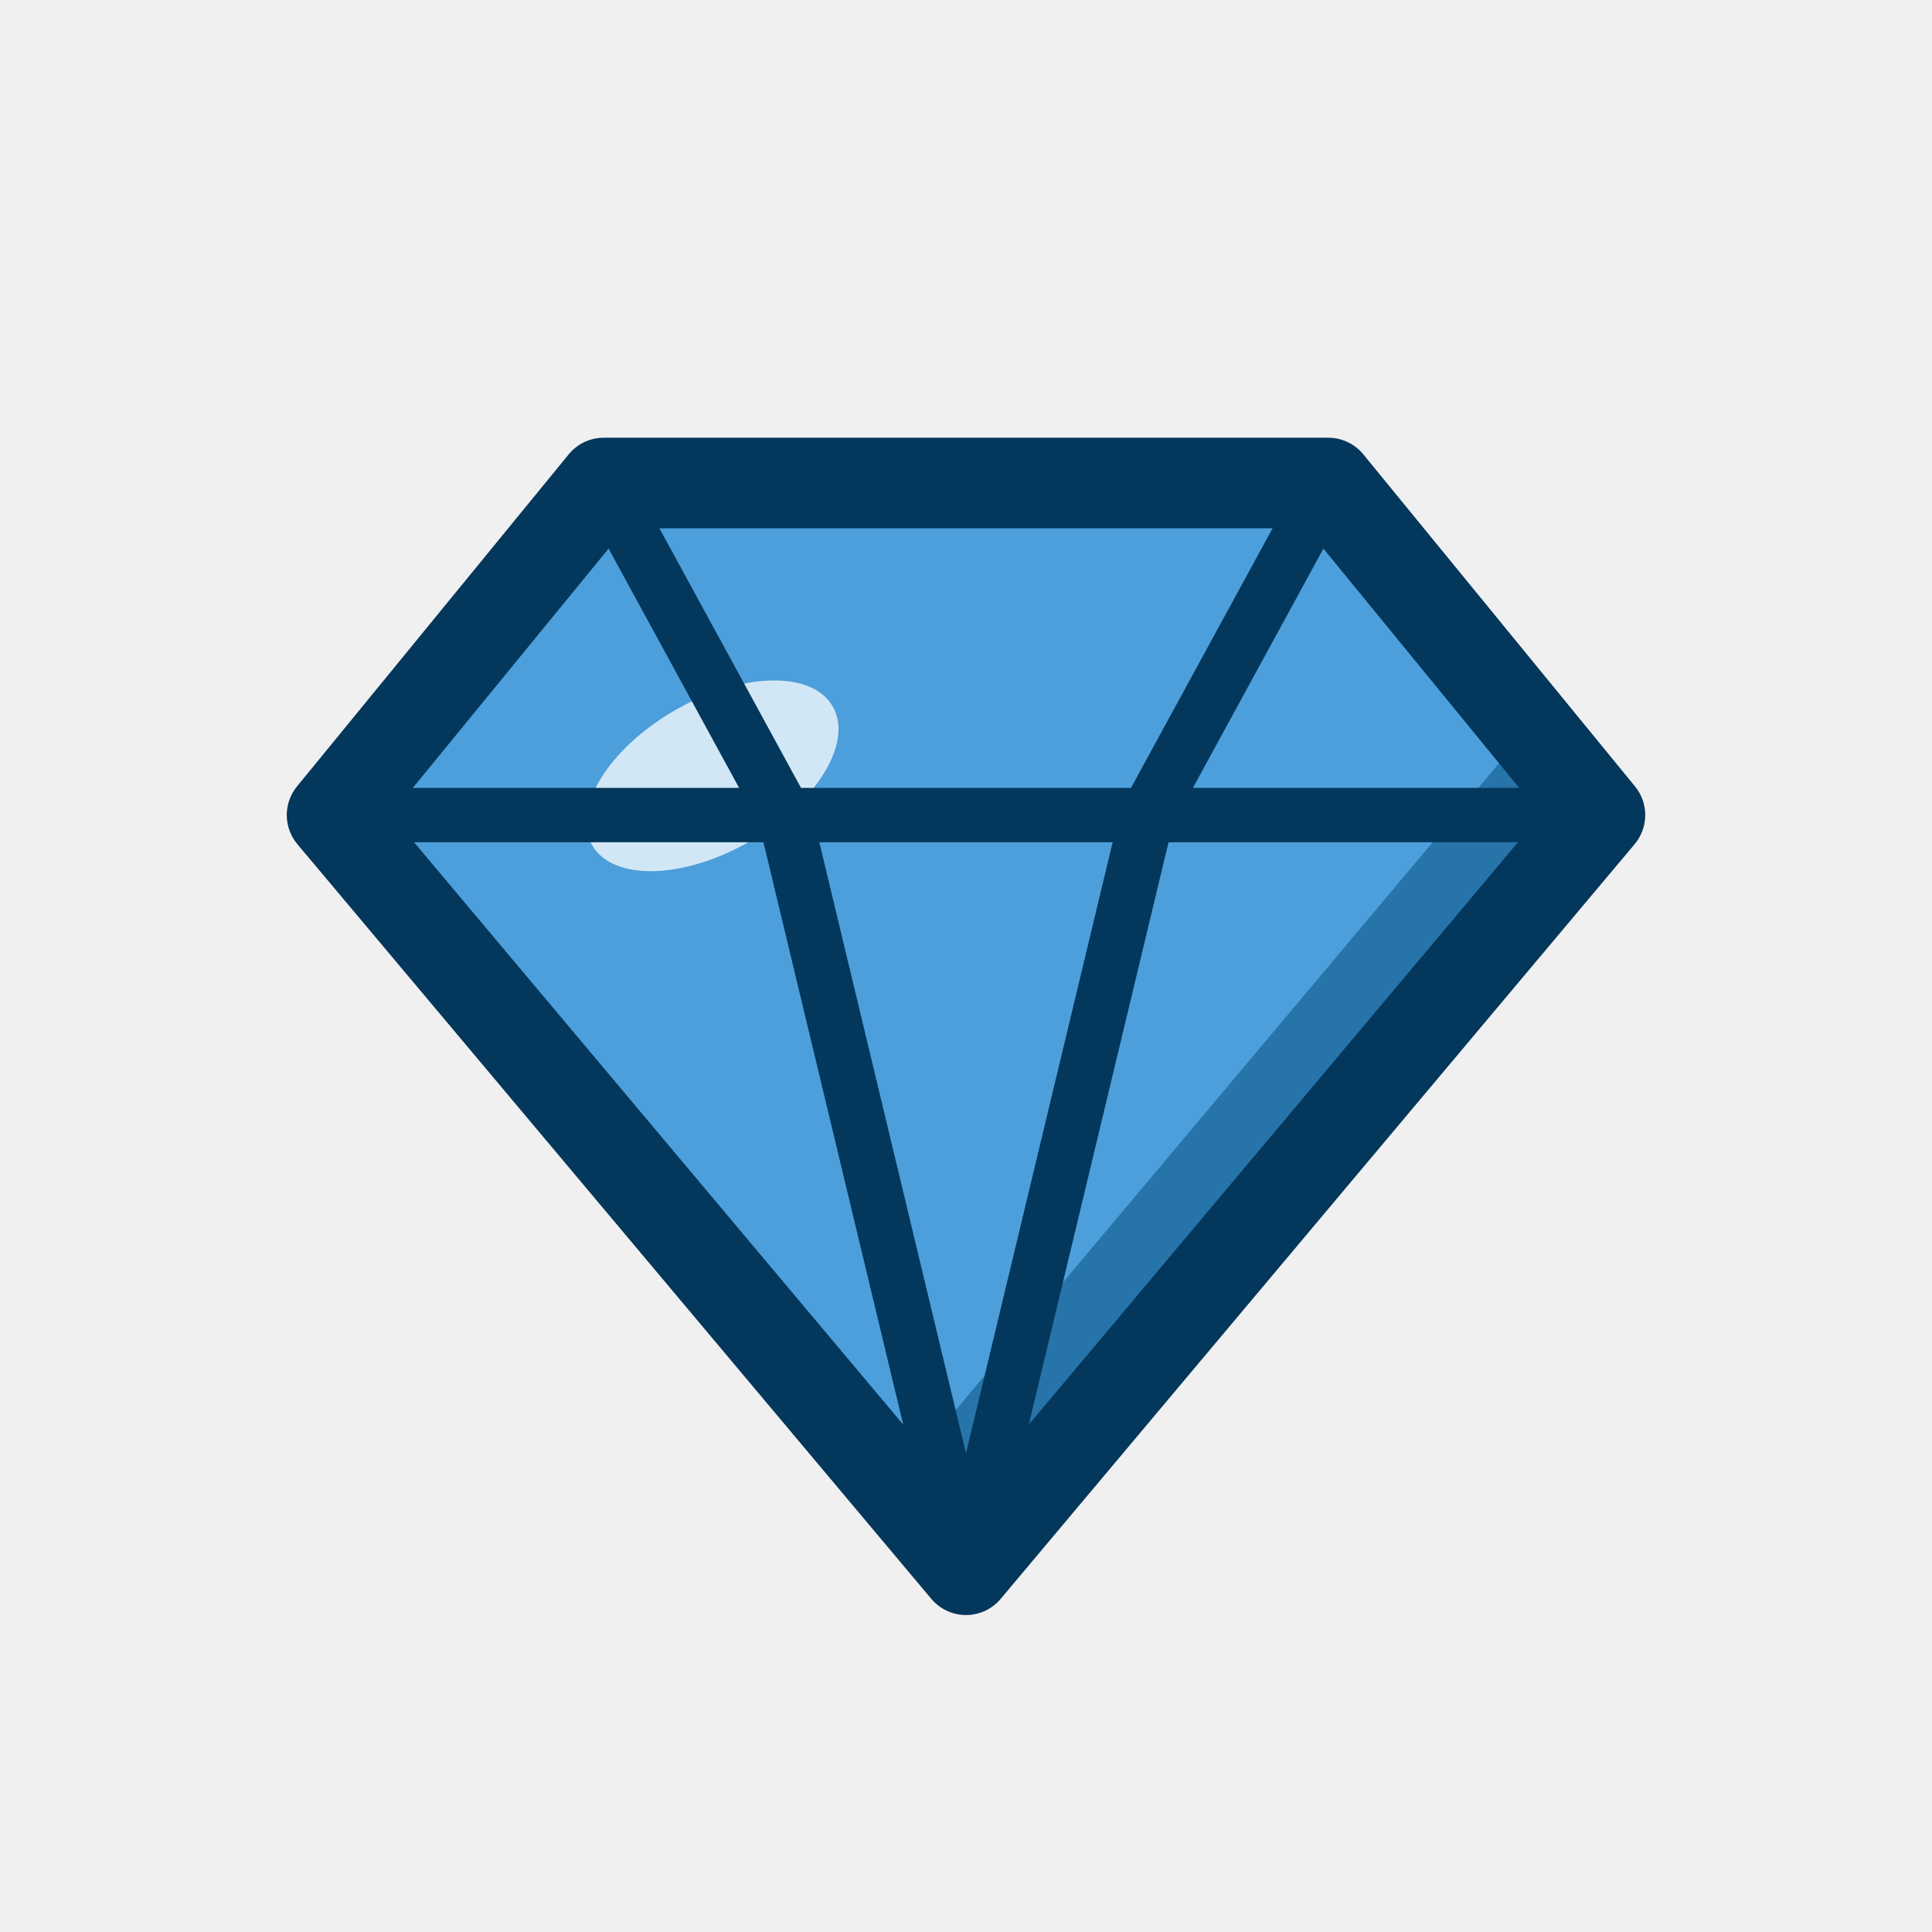
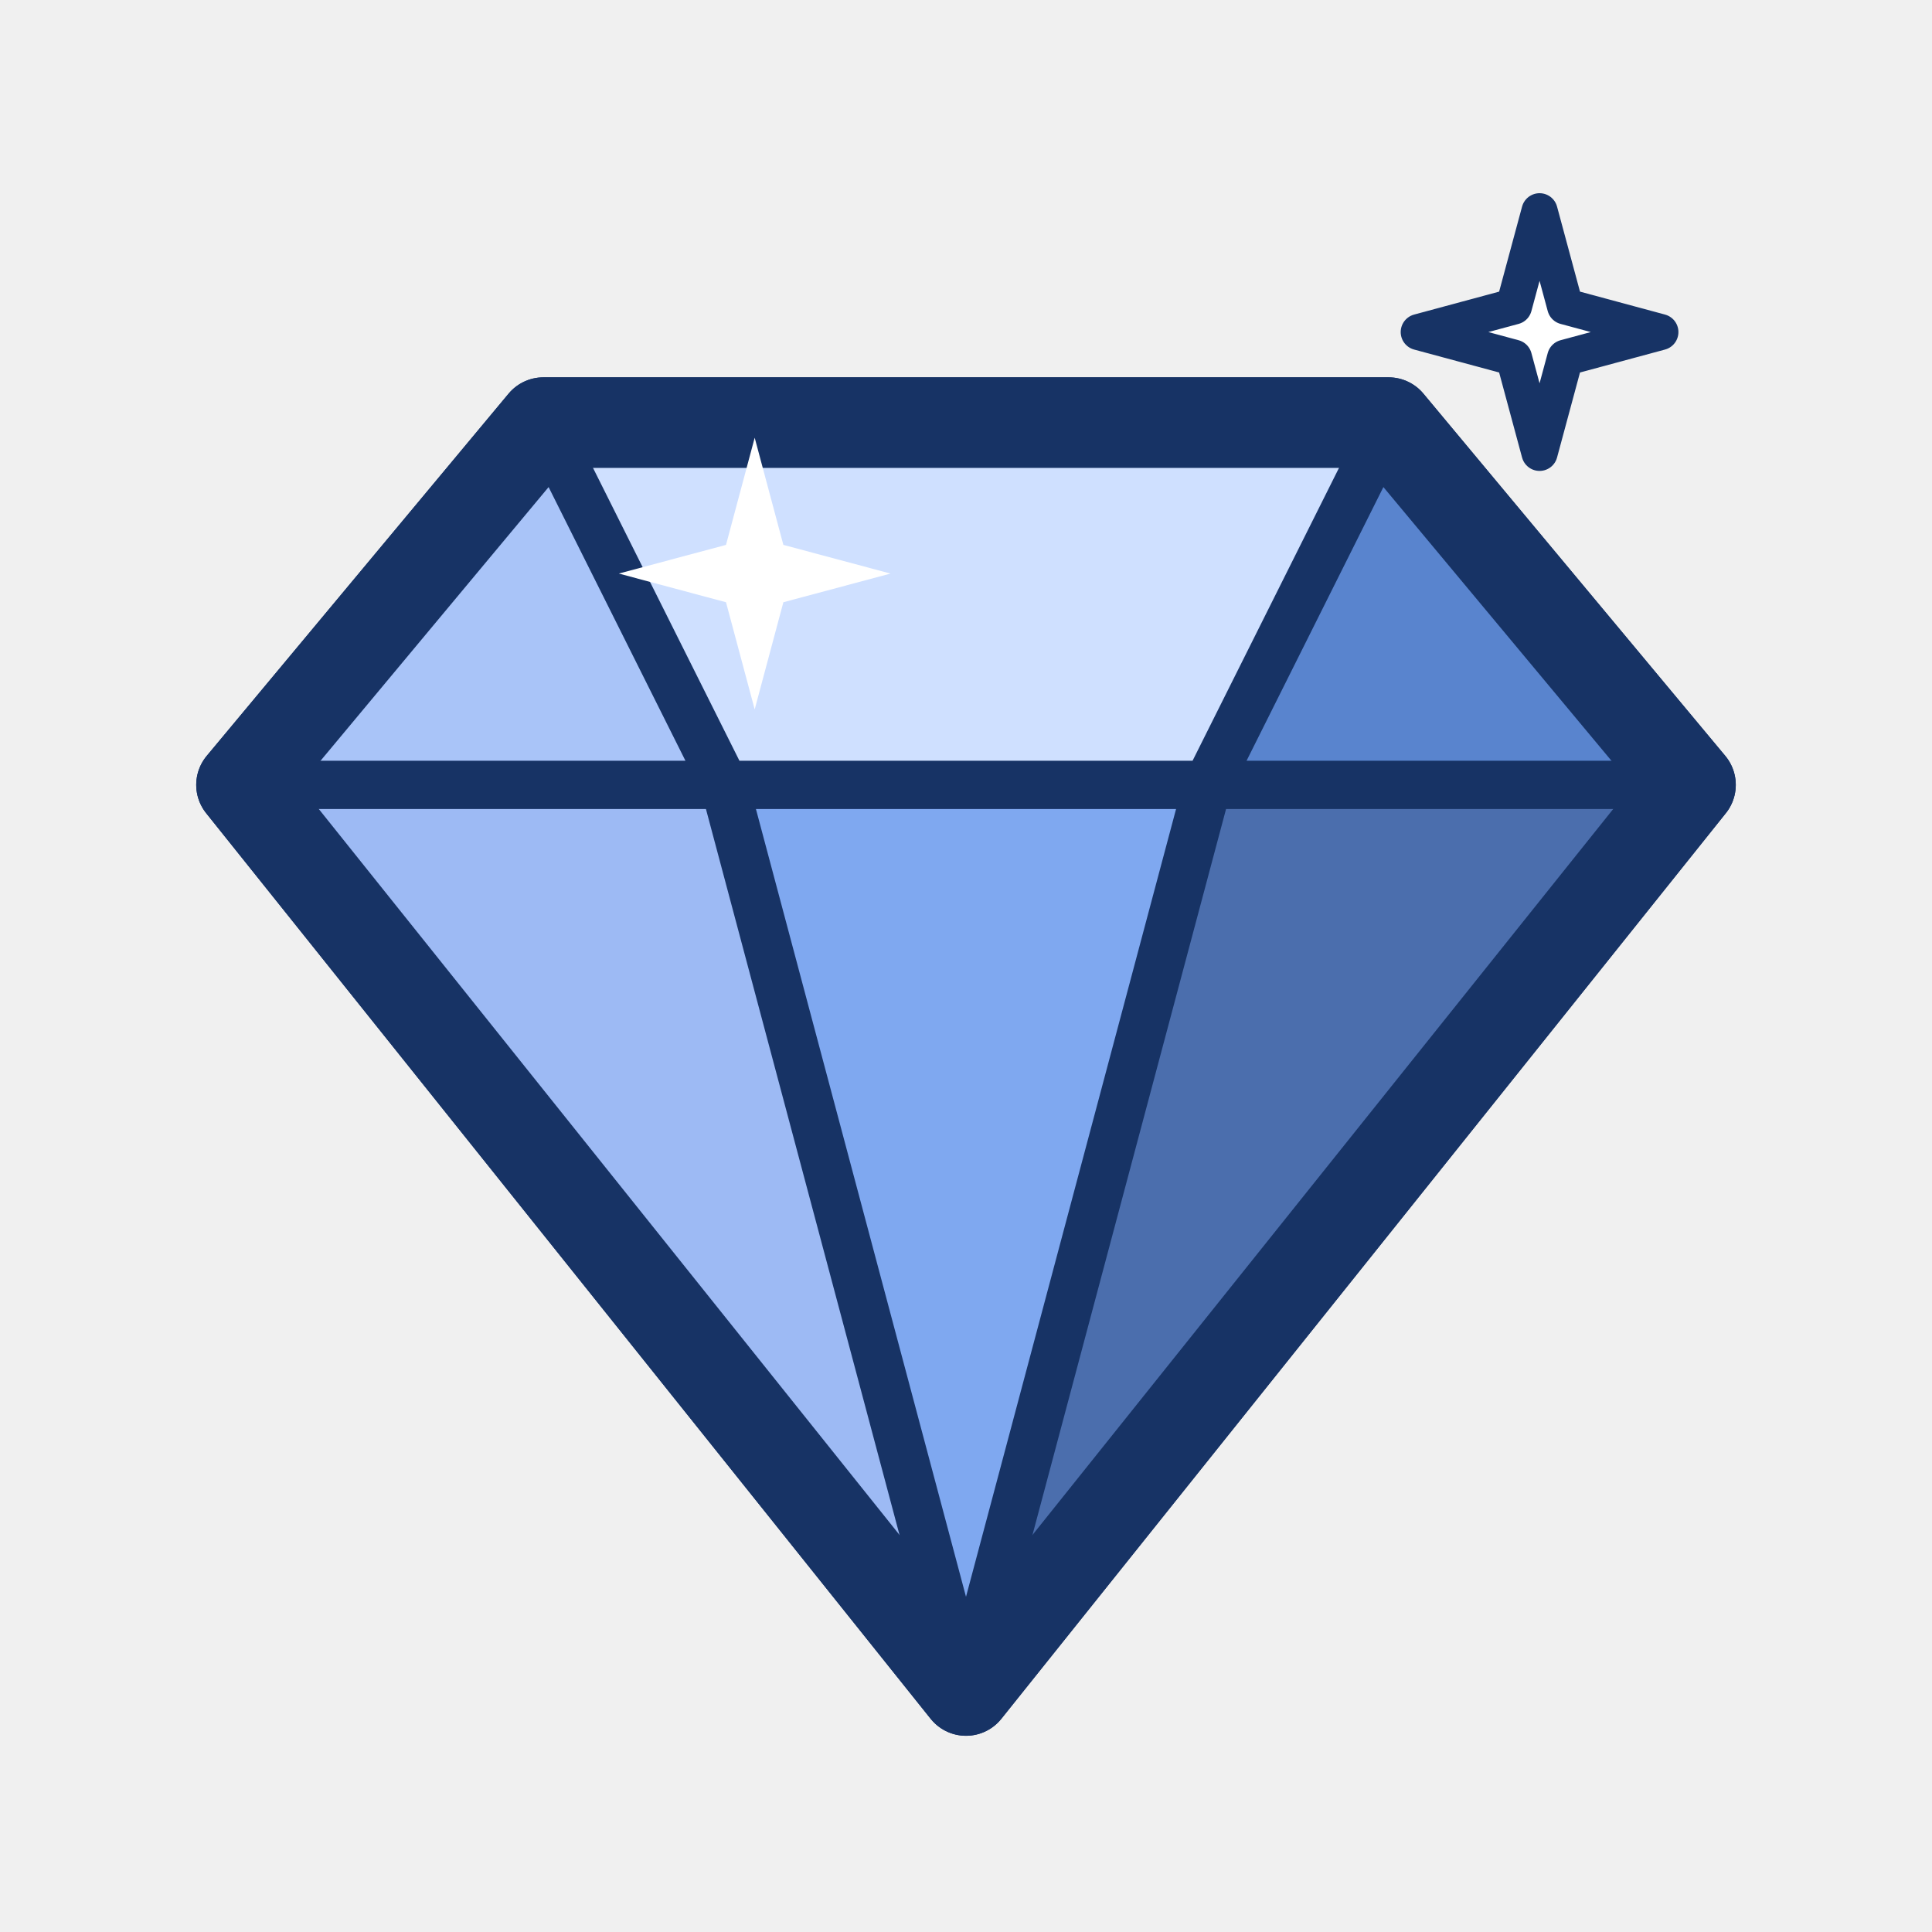
<svg xmlns="http://www.w3.org/2000/svg" width="64" height="64" viewBox="0 0 64 64">
  <clipPath id="reel_gem_c1">
-     <path d="M20,16 L44,16 L53,27 L32,52 L11,27 Z" />
+     <path d="M18,14 L46,14 L56,26 L32,56 L8,26 Z" />
  </clipPath>
-   <path d="M20,16 L44,16 L53,27 L32,52 L11,27 Z" fill="#2774AB" />
+   <path d="M18,14 L46,14 L56,26 L32,56 L8,26 Z" fill="#5178BB" />
  <g clip-path="url(#reel_gem_c1)">
-     <path d="M20,16 L44,16 L53,27 L32,52 L11,27 Z" fill="#4C9FDB" transform="translate(-2.6,-2.6)" />
+     <path d="M18,14 L46,14 L56,26 L32,56 L8,26 Z" fill="#7FA8F0" transform="translate(-2.6,-2.6)" />
  </g>
-   <g clip-path="url(#reel_gem_c1)">
-     <ellipse cx="23.6" cy="25.7" rx="4.6" ry="2.5" fill="#FFFFFF" fill-opacity="0.75" transform="rotate(-30 23.6 25.7)" />
-   </g>
-   <path d="M20,16 L44,16 L53,27 L32,52 L11,27 Z" fill="none" stroke="#03375C" stroke-width="3.0" stroke-linejoin="round" />
-   <path d="M11,27 H53 M20,16 L26,27 L32,52 L38,27 L44,16" fill="none" stroke="#03375C" stroke-width="1.8" stroke-linecap="round" stroke-linejoin="round" />
+   <path d="M18,14 L46,14 L56,26 L32,56 L8,26 Z" fill="none" stroke="#173365" stroke-width="3.0" stroke-linejoin="round" />
+   <clipPath id="reel_gem_c2">
+     <path d="M18,14 L46,14 L40,26 L24,26 Z" />
+   </clipPath>
+   <path d="M18,14 L46,14 L40,26 L24,26 Z" fill="#CFE0FF" />
+   <clipPath id="reel_gem_c3">
+     <path d="M18,14 L24,26 L8,26 Z" />
+   </clipPath>
+   <path d="M18,14 L24,26 L8,26 Z" fill="#A9C4F8" />
+   <clipPath id="reel_gem_c4">
+     <path d="M46,14 L56,26 L40,26 Z" />
+   </clipPath>
+   <path d="M46,14 L56,26 L40,26 Z" fill="#5984CE" />
+   <clipPath id="reel_gem_c5">
+     <path d="M8,26 L24,26 L32,56 Z" />
+   </clipPath>
+   <path d="M8,26 L24,26 L32,56 Z" fill="#9DBAF4" />
+   <clipPath id="reel_gem_c6">
+     <path d="M24,26 L40,26 L32,56 Z" />
+   </clipPath>
+   <path d="M24,26 L40,26 L32,56 Z" fill="#7FA8F0" />
+   <clipPath id="reel_gem_c7">
+     <path d="M40,26 L56,26 L32,56 Z" />
+   </clipPath>
+   <path d="M40,26 L56,26 L32,56 Z" fill="#4B6EAD" />
+   <path d="M8,26 H56 M18,14 L24,26 L32,56 L40,26 L46,14" fill="none" stroke="#173365" stroke-width="1.6" stroke-linecap="round" stroke-linejoin="round" />
+   <path d="M18,14 L46,14 L56,26 L32,56 L8,26 Z" fill="none" stroke="#173365" stroke-width="3.0" stroke-linecap="round" stroke-linejoin="round" />
+   <clipPath id="reel_gem_c8">
+     <path d="M25,14.5 L25.95,18.05 L29.5,19 L25.95,19.95 L25,23.5 L24.05,19.95 L20.5,19 L24.05,18.05 Z" />
+   </clipPath>
+   <path d="M25,14.5 L25.95,18.05 L29.5,19 L25.95,19.95 L25,23.5 L24.05,19.95 L20.5,19 L24.05,18.05 Z" fill="#FFFFFF" />
+   <clipPath id="reel_gem_c9">
+     <path d="M51,7 L51.85,10.15 L55,11 L51.85,11.85 L51,15 L50.15,11.85 L47,11 L50.15,10.15 Z" />
+   </clipPath>
+   <path d="M51,7 L51.85,10.15 L55,11 L51.85,11.85 L51,15 L50.15,11.85 L47,11 L50.15,10.15 Z" fill="#FFFFFF" />
+   <path d="M51,7 L51.85,10.15 L55,11 L51.85,11.85 L51,15 L50.15,11.85 L47,11 L50.15,10.15 Z" fill="none" stroke="#173365" stroke-width="1.2" stroke-linejoin="round" />
</svg>
